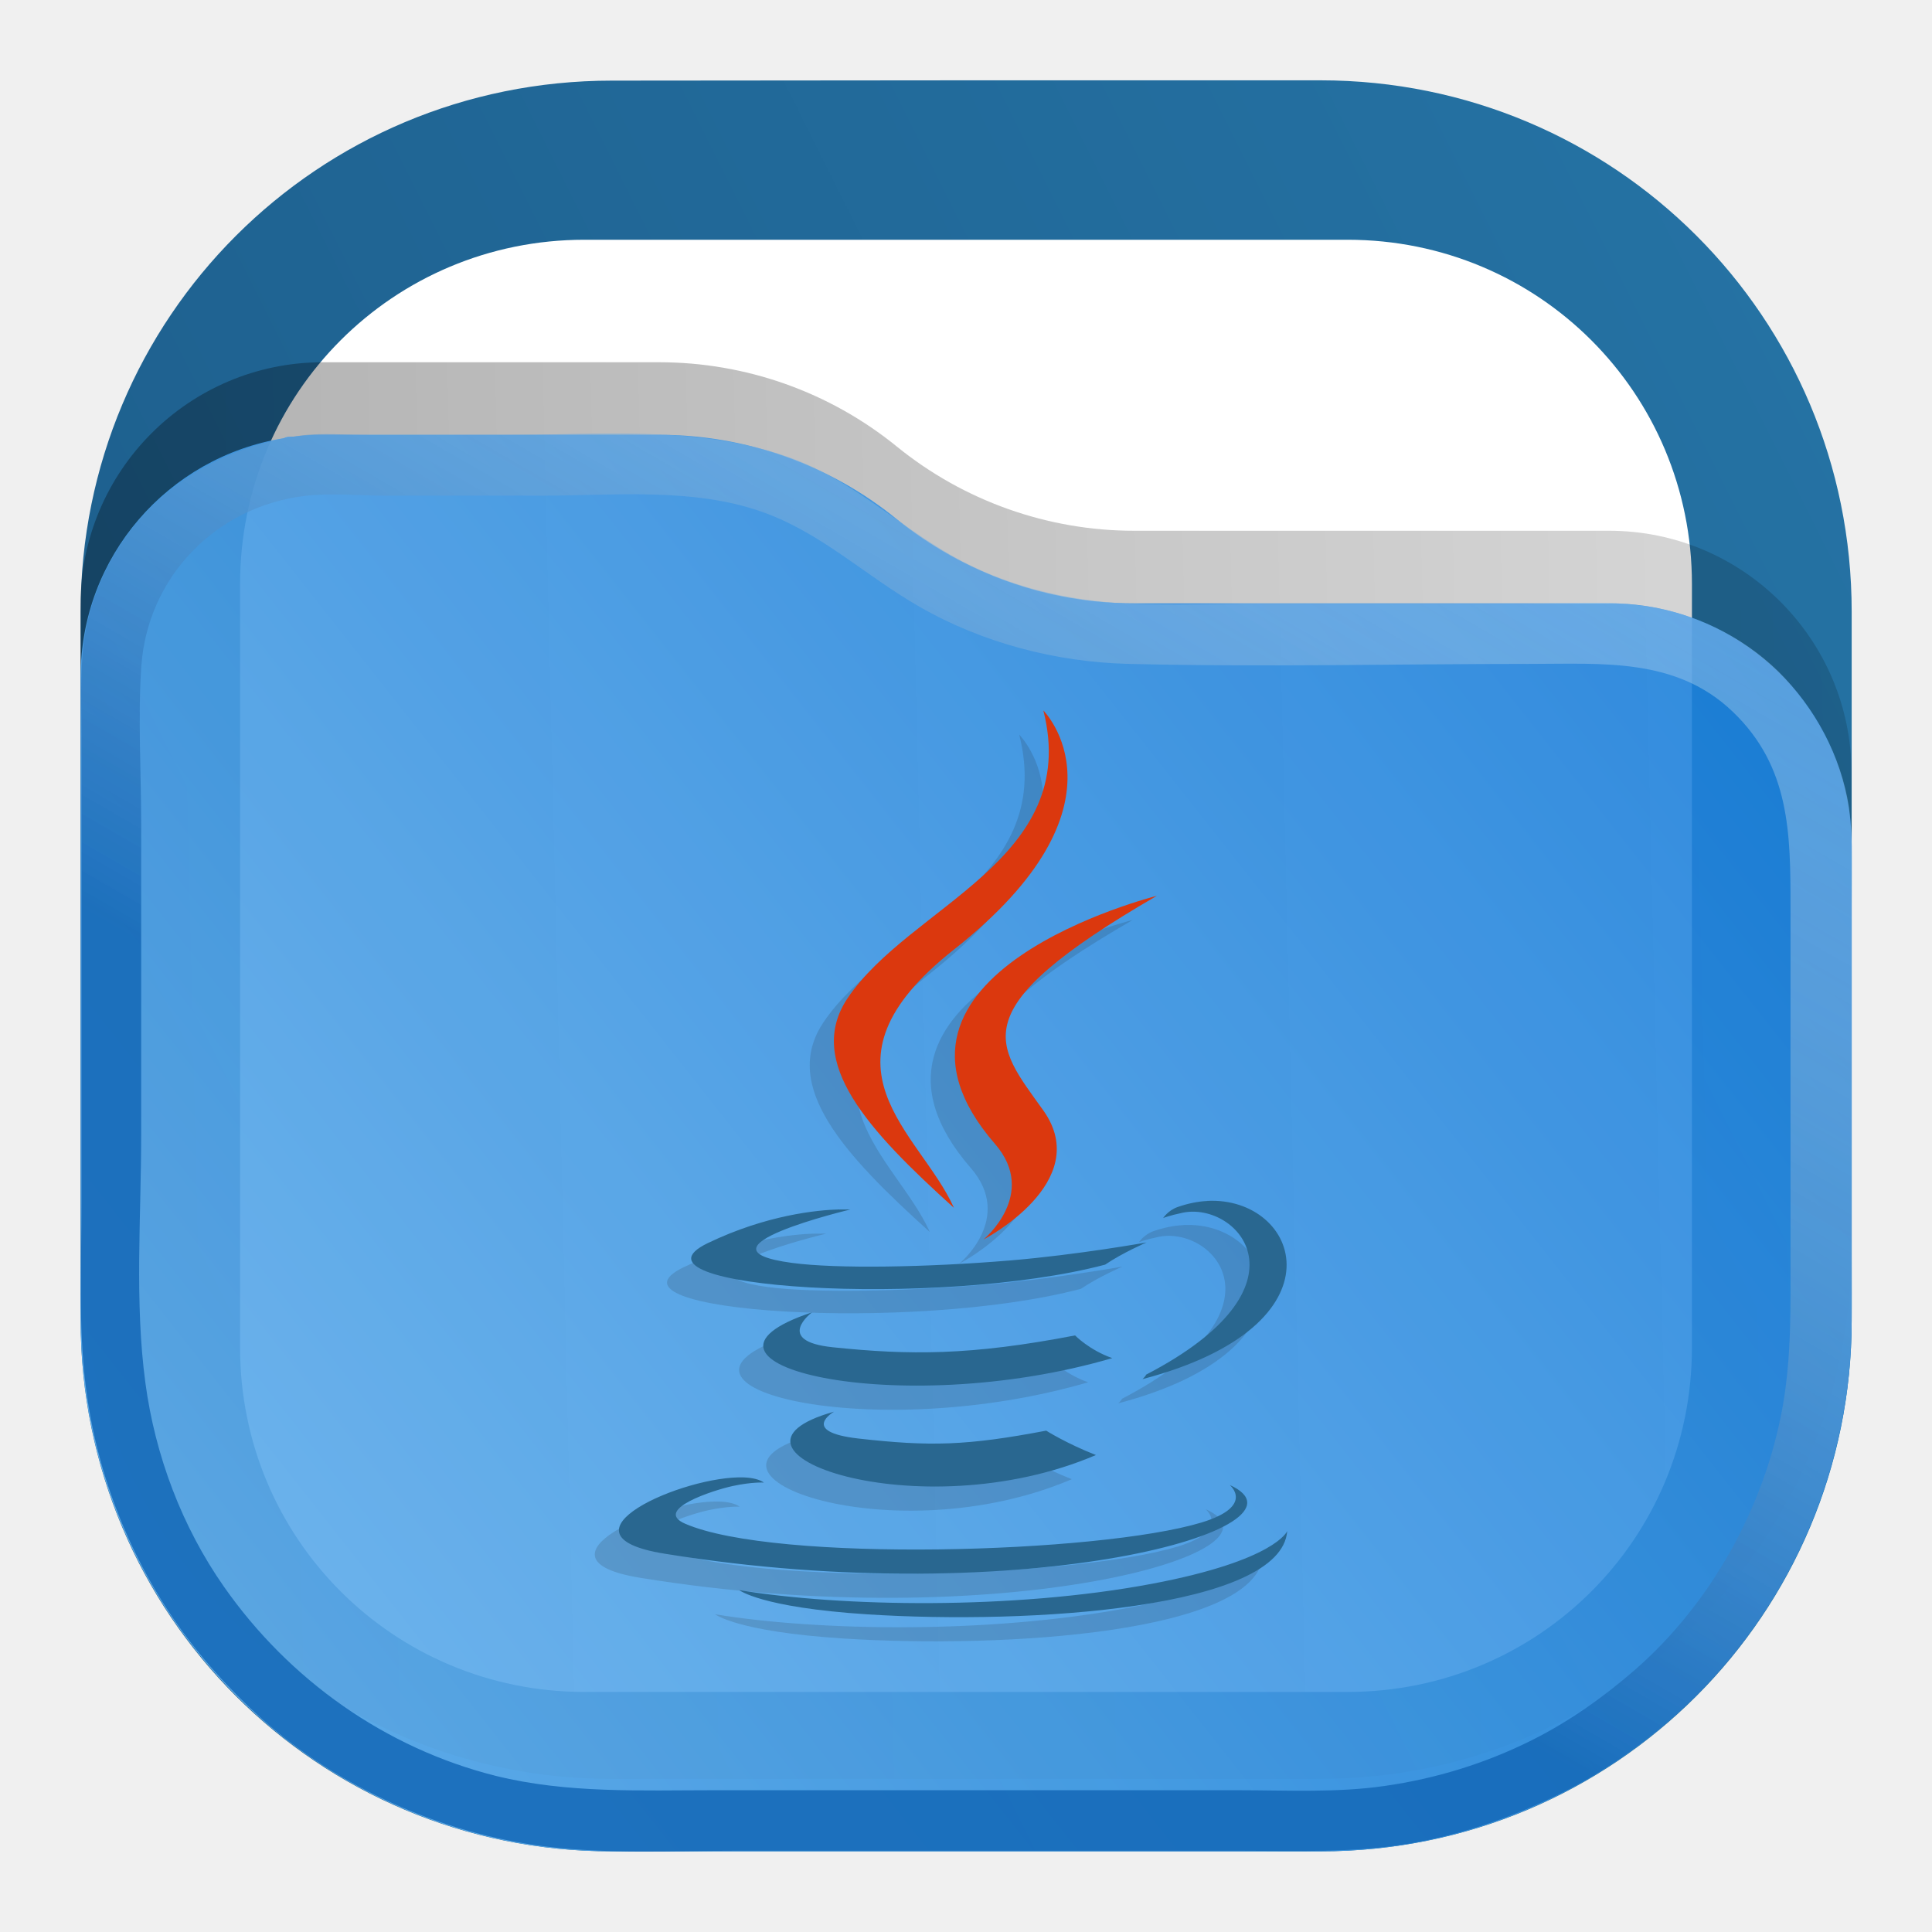
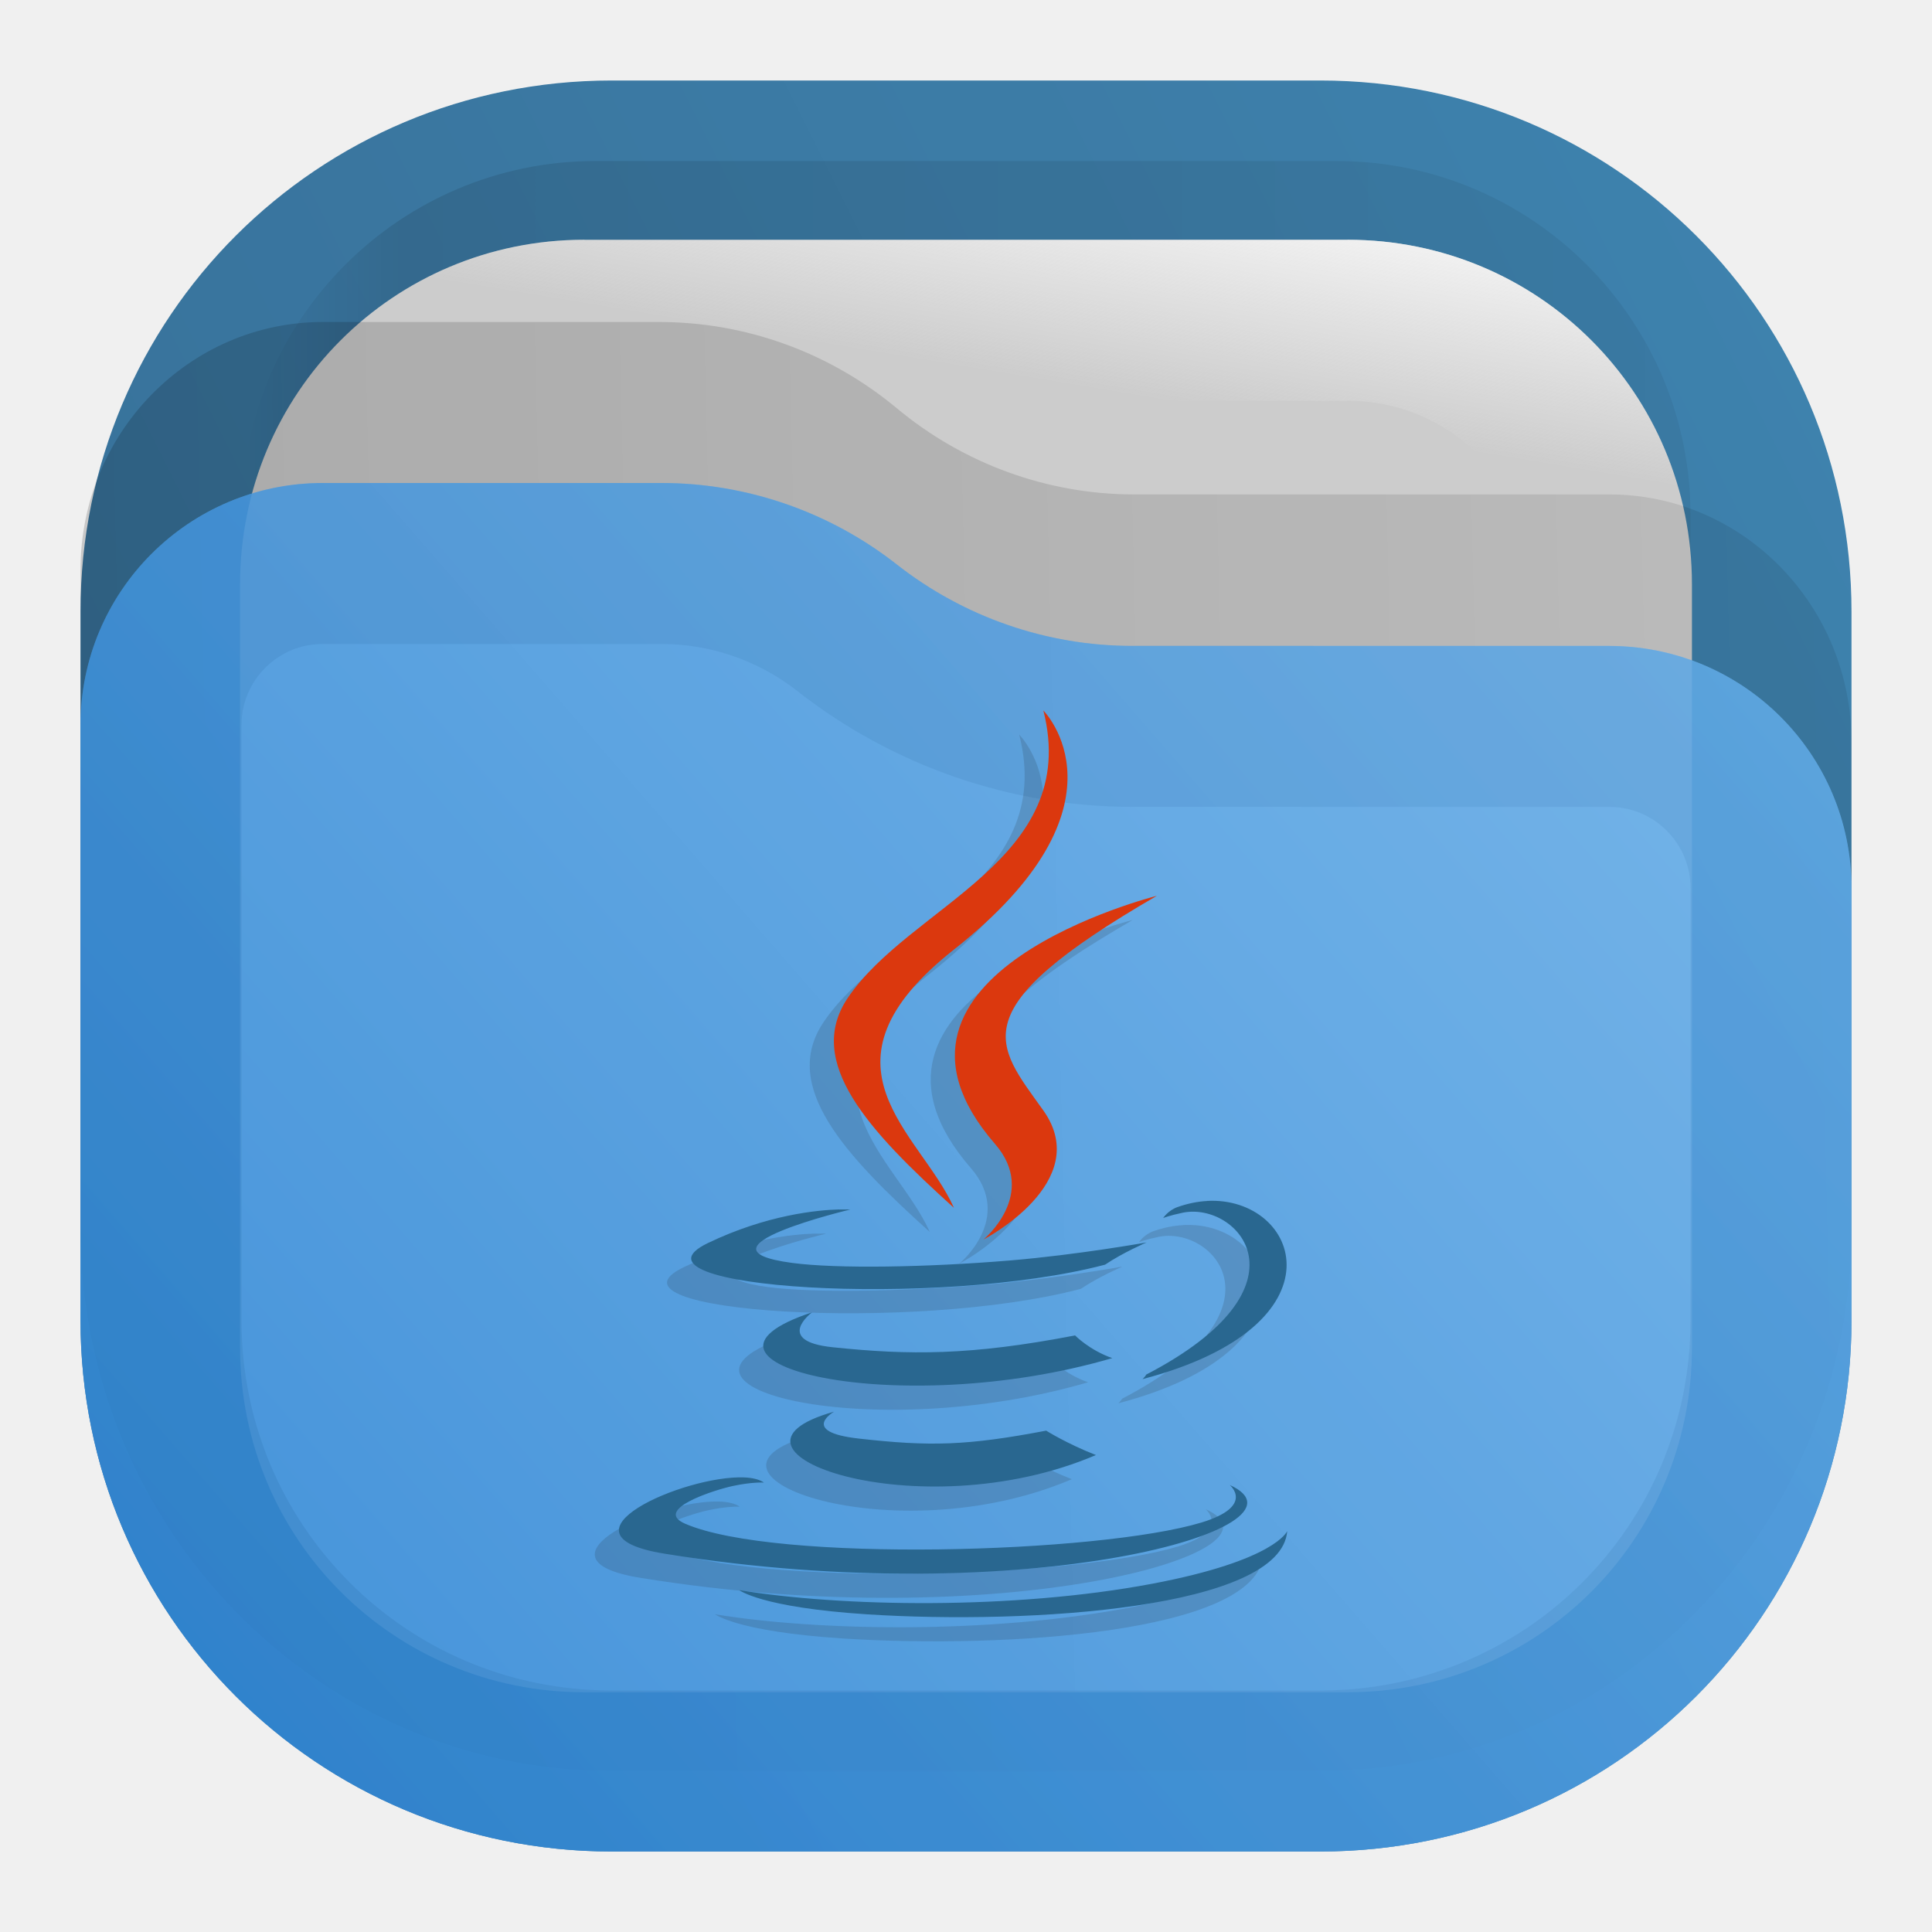
- <svg xmlns="http://www.w3.org/2000/svg" xmlns:xlink="http://www.w3.org/1999/xlink" xml:space="preserve" id="svg18" width="24" height="24" fill="none" version="1.1">
+ <svg xmlns="http://www.w3.org/2000/svg" xml:space="preserve" id="svg18" width="24" height="24" fill="none" version="1.1">
  <defs id="defs18">
    <linearGradient id="paint0_linear_211_262" x1="23" x2="1" y1="1" y2="12" gradientUnits="userSpaceOnUse">
      <stop id="stop6" stop-color="#E3C880" />
      <stop id="stop7" offset="1" stop-color="#6F5C38" />
    </linearGradient>
    <linearGradient id="paint1_linear_211_262" x1="21" x2="3" y1="4" y2="4" gradientUnits="userSpaceOnUse">
      <stop id="stop8" stop-opacity=".5" />
      <stop id="stop9" offset=".89" />
      <stop id="stop10" offset="1" stop-opacity="0" />
    </linearGradient>
    <linearGradient id="paint2_linear_211_262" x1="12" x2="11.5" y1="3" y2="8" gradientUnits="userSpaceOnUse">
      <stop id="stop11" stop-color="#DDD" />
      <stop id="stop12" offset="1" stop-color="#CCC" stop-opacity="0" />
    </linearGradient>
    <linearGradient id="paint3_linear_211_262" x1="23" x2="1.012" y1="9" y2="9.521" gradientUnits="userSpaceOnUse">
      <stop id="stop13" stop-opacity=".5" />
      <stop id="stop14" offset="1" />
    </linearGradient>
    <linearGradient id="paint4_linear_211_262" x1="23" x2="1.429" y1="5.4" y2="23.512" gradientUnits="userSpaceOnUse">
      <stop id="stop15" stop-color="#FFE795" />
      <stop id="stop16" offset="1" stop-color="#7A653E" />
    </linearGradient>
    <linearGradient id="paint5_linear_211_262" x1="15" x2="5.5" y1="5.5" y2="19.5" gradientUnits="userSpaceOnUse">
      <stop id="stop17" stop-color="#FFE795" />
      <stop id="stop18" offset="1" stop-color="#7A653E" />
    </linearGradient>
    <clipPath id="clipPath18" clipPathUnits="userSpaceOnUse" />
    <clipPath id="clipPath19" clipPathUnits="userSpaceOnUse" />
    <clipPath id="clipPath20" clipPathUnits="userSpaceOnUse" />
    <clipPath id="clipPath21" clipPathUnits="userSpaceOnUse" />
    <clipPath id="clipPath22" clipPathUnits="userSpaceOnUse" />
    <path id="SVGID_1_" d="M124.12 110.1h934.48v611.52H124.12z" />
    <defs id="defs1">
      <path id="rect18" d="M124.12 110.1h934.48v611.52H124.12z" />
    </defs>
    <linearGradient x1="23" y1="1" x2="1" y2="12" gradientUnits="userSpaceOnUse" gradientTransform="scale(0.75)" spreadMethod="pad" id="linearGradient2">
      <stop style="stop-opacity:1;stop-color:#2675a7" offset="0" id="stop1-9" />
      <stop style="stop-opacity:1;stop-color:#1d5e8c" offset="1" id="stop2-8" />
    </linearGradient>
    <linearGradient x1="21" y1="4" x2="3" y2="4" gradientUnits="userSpaceOnUse" gradientTransform="scale(0.75)" spreadMethod="pad" id="linearGradient8">
      <stop style="stop-opacity:0.438;stop-color:#000000" offset="0" id="stop6-2" />
      <stop style="stop-opacity:0.875;stop-color:#000000" offset="0.89" id="stop7-6" />
      <stop style="stop-opacity:0;stop-color:#000000" offset="1" id="stop8-7" />
    </linearGradient>
    <clipPath clipPathUnits="userSpaceOnUse" id="clipPath8-6">
      <path d="M 0,0 H 19 V 19 H 0 Z" id="path8-4" />
    </clipPath>
    <mask maskUnits="userSpaceOnUse" x="0" y="0" width="1" height="1" id="mask10-2">
      <path id="path11-2" d="M 0,0 H 18 V 18 H 0 Z" style="fill:url(#linearGradient12);fill-opacity:1;fill-rule:nonzero;stroke:none" transform="scale(1.333333)" clip-path="url(#clipPath12-1)" />
    </mask>
    <linearGradient x1="12" y1="3" x2="11.5" y2="8" gradientUnits="userSpaceOnUse" gradientTransform="matrix(0.75,0,0,-0.75,0,18)" spreadMethod="pad" id="linearGradient12">
      <stop style="stop-opacity:1;stop-color:#ffffff" offset="0" id="stop11-5" />
      <stop style="stop-opacity:0;stop-color:#ffffff" offset="1" id="stop12-9" />
    </linearGradient>
    <clipPath clipPathUnits="userSpaceOnUse" id="clipPath12-1">
      <path d="M 1,1 H 17 V 17 H 1 Z" id="path12-8" />
    </clipPath>
    <linearGradient x1="12" y1="3" x2="11.5" y2="8" gradientUnits="userSpaceOnUse" gradientTransform="matrix(0.75,0,0,-0.75,0,18)" spreadMethod="pad" id="linearGradient14">
      <stop style="stop-opacity:1;stop-color:#ffffff" offset="0" id="stop13-3" />
      <stop style="stop-opacity:1;stop-color:#cccccc" offset="1" id="stop14-9" />
    </linearGradient>
    <clipPath clipPathUnits="userSpaceOnUse" id="clipPath14-1">
      <path d="M 1,1 H 17 V 17 H 1 Z" id="path14-3" />
    </clipPath>
    <linearGradient x1="23" y1="9" x2="1.012" y2="9.521" gradientUnits="userSpaceOnUse" gradientTransform="scale(0.75)" spreadMethod="pad" id="linearGradient18">
      <stop style="stop-opacity:0.438;stop-color:#000000" offset="0" id="stop17-9" />
      <stop style="stop-opacity:0.875;stop-color:#000000" offset="1" id="stop18-7" />
    </linearGradient>
    <clipPath clipPathUnits="userSpaceOnUse" id="clipPath18-4">
      <path d="M 0,0 H 19 V 19 H 0 Z" id="path18-4" />
    </clipPath>
    <linearGradient x1="23" y1="5.4" x2="1.429" y2="23.512" gradientUnits="userSpaceOnUse" gradientTransform="scale(0.75)" spreadMethod="pad" id="linearGradient20">
      <stop style="stop-opacity:1;stop-color:#64b4f4" offset="0" id="stop19-9" />
      <stop style="stop-opacity:1;stop-color:#127bdc" offset="1" id="stop20-7" />
    </linearGradient>
    <linearGradient id="l" x1="15" x2="5.5" y1="5.5" y2="19.5" gradientUnits="userSpaceOnUse">
      <stop offset="0" stop-color="#85F8FF" style="stop-color:#f2f2f2;stop-opacity:1" id="stop10-6" />
      <stop offset="1" stop-color="#105BF6" style="stop-color:#11599c;stop-opacity:1" id="stop11-1" />
    </linearGradient>
    <style id="current-color-scheme" type="text/css">.ColorScheme-Text { color:#dedede; }</style>
-     <linearGradient xlink:href="#linearGradient8" id="linearGradient28" gradientUnits="userSpaceOnUse" gradientTransform="scale(0.75)" x1="21" y1="4" x2="3" y2="4" spreadMethod="pad" />
    <clipPath clipPathUnits="userSpaceOnUse" id="clipPath8-6-2">
      <path d="M 0,0 H 19 V 19 H 0 Z" id="path8-4-7" />
    </clipPath>
-     <linearGradient xlink:href="#linearGradient2" id="linearGradient17" gradientUnits="userSpaceOnUse" gradientTransform="matrix(0.2901365,0,0,0.290233,-0.3066398,-0.4236326)" x1="23" y1="1" x2="1" y2="12" spreadMethod="pad" />
-     <linearGradient xlink:href="#linearGradient13" id="linearGradient10" gradientUnits="userSpaceOnUse" gradientTransform="scale(0.75)" x1="23" y1="9" x2="1.012" y2="9.521" spreadMethod="pad" />
    <linearGradient x1="23" y1="9" x2="1.012" y2="9.521" gradientUnits="userSpaceOnUse" gradientTransform="scale(0.75)" spreadMethod="pad" id="linearGradient13">
      <stop style="stop-opacity:0.438;stop-color:#000000" offset="0" id="stop12-8" />
      <stop style="stop-color:#000000;stop-opacity:0.875;" offset="1" id="stop13-1" />
    </linearGradient>
    <clipPath clipPathUnits="userSpaceOnUse" id="clipPath18-4-3">
      <path d="M 0,0 H 19 V 19 H 0 Z" id="path18-4-6" />
    </clipPath>
-     <linearGradient xlink:href="#linearGradient15" id="linearGradient31" gradientUnits="userSpaceOnUse" gradientTransform="matrix(0.2645833,0,0,0.2645833,3.3333333e-7,-1.7119e-4)" x1="22.793" y1="5.679" x2="3.271" y2="21.067" spreadMethod="pad" />
    <linearGradient x1="23" y1="5.4" x2="1.429" y2="23.512" gradientUnits="userSpaceOnUse" gradientTransform="scale(0.75)" spreadMethod="pad" id="linearGradient15">
      <stop style="stop-color:#127bdc;stop-opacity:1;" offset="0" id="stop14-99" />
      <stop style="stop-color:#64b4f4;stop-opacity:1;" offset="1" id="stop15-7" />
    </linearGradient>
-     <linearGradient xlink:href="#linearGradient23" id="linearGradient24" x1="14.28" y1="4.978" x2="16.035" y2="1.938" gradientUnits="userSpaceOnUse" gradientTransform="translate(-10.58333)" />
-     <linearGradient id="linearGradient23">
-       <stop style="stop-color:#1468b7;stop-opacity:0.988;" offset="0" id="stop23" />
-       <stop style="stop-color:#add1ef;stop-opacity:0.48;" offset="1" id="stop24" />
+     <linearGradient id="paint0_linear_0_1" x1="24.062" y1="-0.504" x2="-0.066" y2="11.556" gradientUnits="userSpaceOnUse">
+       <stop stop-color="#2675A7" id="stop6-6" />
+       <stop offset="1" stop-color="#1D5E8C" id="stop7-8" />
+     </linearGradient>
+     <linearGradient id="paint1_linear_0_1" x1="21" y1="3.75" x2="3" y2="3.75" gradientUnits="userSpaceOnUse">
+       <stop stop-opacity="0.5" id="stop8-3" />
+       <stop offset="0.89" id="stop9-8" />
+       <stop offset="1" stop-opacity="0" id="stop10-3" />
+     </linearGradient>
+     <linearGradient id="paint2_linear_0_1" x1="21" y1="3" x2="20.5" y2="6" gradientUnits="userSpaceOnUse">
+       <stop stop-color="#FAFAFA" id="stop11-3" />
+       <stop offset="1" stop-color="#FAFAFA" stop-opacity="0" id="stop12-3" />
+     </linearGradient>
+     <linearGradient id="paint3_linear_0_1" x1="23" y1="8.603" x2="1.011" y2="9.112" gradientUnits="userSpaceOnUse">
+       <stop stop-opacity="0.438" id="stop13-8" />
+       <stop offset="1" stop-opacity="0.875" id="stop14-0" />
+     </linearGradient>
+     <linearGradient id="paint4_linear_0_1" x1="1" y1="23" x2="21.931" y2="4.773" gradientUnits="userSpaceOnUse">
+       <stop stop-color="#318CDE" id="stop15-4" />
+       <stop offset="1" stop-color="#70B7F1" id="stop16-7" />
+     </linearGradient>
+     <linearGradient id="paint5_linear_0_1" x1="1" y1="22.956" x2="21.934" y2="4.773" gradientUnits="userSpaceOnUse">
+       <stop stop-color="#1E71BD" id="stop17-6" />
+       <stop offset="1" stop-color="#559CD9" id="stop18-8" />
    </linearGradient>
  </defs>
  <style id="style1" type="text/css">.st1{fill:#5582a1}.st2{fill:#f49734}</style>
  <g id="g27" transform="matrix(1.03155 0 0 1.03155 -.37 -.03)">
    <path id="path1" d="M39.81 1.707c.806 3.177-2.845 4.14-4.163 6.12-.897 1.348.441 2.796 2.266 4.442-.712-1.608-3.125-3.015 0-5.484 3.896-3.076 1.896-5.078 1.896-5.078zm2.412 3.933c0-.001-6.592 1.643-3.445 5.27.93 1.068-.242 2.033-.242 2.033s2.356-1.217 1.274-2.741c-1.011-1.421-1.786-2.128 2.413-4.562zm1.066 6.482c-.202.01-.416.05-.632.127-.202.072-.308.236-.308.236s.128-.05.414-.11c1.165-.242 2.835 1.56-.776 3.434-.017.045-.07.096-.072.1 4.37-1.15 3.325-3.886 1.374-3.787zm-7.815.178c-.46.012-1.54.113-2.792.718-1.977.955 4.888 1.389 8.44.454.37-.25.882-.468.882-.468s-1.457.258-2.905.38c-1.772.148-3.672.178-4.626.05-2.26-.3 1.24-1.13 1.24-1.13s-.086-.008-.24-.004zm-.578 2.187c-3.259 1.082 1.816 2.308 6.37.977-.485-.172-.793-.481-.793-.481-2.226.427-3.513.411-5.143.242-1.259-.13-.434-.738-.434-.738zm.462 2.105c-2.961.828 1.799 2.536 5.57.92-.619-.24-1.06-.517-1.06-.517-1.68.318-2.46.345-3.984.171-1.26-.144-.526-.574-.526-.574zm-1.914 1.398c-1.272-.05-4.16 1.22-1.695 1.62 7.683 1.246 14.007-.56 12.015-1.46 0 0 .542.45-.602.796-2.175.66-9.05.859-10.962.028-.687-.299.6-.713 1.005-.8.423-.092.666-.078.666-.078-.095-.068-.245-.1-.427-.106zm11.54 1.14s-.243.621-2.864 1.115c-2.959.557-6.611.494-8.775.137-.002.002.443.365 2.72.512 3.466.221 8.792-.122 8.919-1.763z" class="st1" clip-path="url(#clipPath22)" style="opacity:.15;fill:#1a1a1a;fill-opacity:1;stroke-width:.031" transform="matrix(.57157 0 0 .57157 -10.096 7.724)" />
    <path id="path2" d="M38.778 10.91c.93 1.07-.244 2.032-.244 2.032s2.357-1.217 1.276-2.741c-1.012-1.421-1.787-2.126 2.411-4.56 0-.002-6.59 1.643-3.443 5.27z" class="st2" clip-path="url(#clipPath21)" style="fill:#db380e;fill-opacity:1;stroke-width:.031" transform="matrix(.57157 0 0 .57157 -9.787 7.47)" />
    <path id="path4-7" d="M39.81 1.708s2 2.001-1.897 5.077c-3.125 2.469-.713 3.875-.002 5.483-1.825-1.646-3.162-3.095-2.265-4.442 1.318-1.98 4.97-2.941 4.163-6.118Z" class="st2" clip-path="url(#clipPath19)" style="fill:#db380e;fill-opacity:1;stroke-width:.031" transform="matrix(.57157 0 0 .57157 -9.787 7.47)" />
    <path id="path27" d="M43.288 12.122c-.202.01-.416.05-.632.127-.202.072-.308.236-.308.236s.128-.05.414-.11c1.165-.242 2.835 1.56-.776 3.434-.017.045-.07.096-.072.1 4.37-1.15 3.325-3.886 1.374-3.787zm-7.815.178c-.46.012-1.54.113-2.792.718-1.977.955 4.888 1.389 8.44.454.37-.25.882-.468.882-.468s-1.457.258-2.905.38c-1.772.148-3.672.178-4.626.05-2.26-.3 1.24-1.13 1.24-1.13s-.086-.008-.24-.004zm-.578 2.187c-3.259 1.082 1.816 2.308 6.37.977-.485-.172-.793-.481-.793-.481-2.226.427-3.513.411-5.143.242-1.259-.13-.434-.738-.434-.738zm.462 2.105c-2.961.828 1.799 2.536 5.57.92-.619-.24-1.06-.517-1.06-.517-1.68.318-2.46.345-3.984.171-1.26-.144-.526-.574-.526-.574zm-1.914 1.398c-1.272-.05-4.16 1.22-1.695 1.62 7.683 1.246 14.007-.56 12.015-1.46 0 0 .542.45-.602.796-2.175.66-9.05.859-10.962.028-.687-.299.6-.713 1.005-.8.423-.092.666-.078.666-.078-.095-.068-.245-.1-.427-.106zm11.54 1.14s-.243.621-2.864 1.115c-2.959.557-6.611.494-8.775.137-.002.002.443.365 2.72.512 3.466.221 8.792-.122 8.919-1.763z" class="st1" clip-path="url(#clipPath22)" style="fill:#296790;fill-opacity:1;stroke-width:.031" transform="matrix(.57157 0 0 .57157 -9.787 7.47)" />
  </g>
-   <g id="g24" transform="scale(3.779528)">
-     <path d="m 5.551,1.688 h 6.898 c 1.828,0 3.301,1.472 3.301,3.3 v 6.899 c 0,1.828 -1.473,3.301 -3.301,3.301 H 5.551 C 3.723,15.188 2.25,13.715 2.25,11.887 V 4.988 c 0,-1.828 1.473,-3.3 3.301,-3.3 z" transform="matrix(0.3527778,0,0,0.3527778,3.6666667e-7,-2.18e-5)" style="fill:url(#linearGradient28);stroke:none" opacity="0.125" clip-path="url(#clipPath8-6-2)" id="path9-5" />
-     <path id="path17" style="fill:url(#linearGradient17);stroke:none;stroke-width:0.353" d="m 2.011,0.265 c -0.967,0 -1.746,0.778 -1.746,1.746 V 4.339 c 0,0.967 0.779,1.746 1.746,1.746 h 2.329 c 0.967,0 1.746,-0.779 1.746,-1.746 V 2.01 c 0,-0.967 -0.779,-1.746 -1.746,-1.746 h -1.164 z" />
-     <path id="path40" d="m 1.921,0.788 h 2.508 c 0.628,0 1.132,0.504 1.132,1.132 v 2.509 c 0,0.628 -0.504,1.132 -1.132,1.132 h -2.508 c -0.628,0 -1.132,-0.504 -1.132,-1.132 V 1.92 c 0,-0.628 0.504,-1.132 1.132,-1.132 z" style="fill:#ffffff;fill-opacity:1;fill-rule:nonzero;stroke:none;stroke-width:0.353" />
-     <path d="m 0.75,5.633 c 0,-1.246 1.012,-2.258 2.258,-2.258 h 3.133 c 0.808,0 1.589,0.277 2.214,0.785 0.625,0.508 1.407,0.785 2.211,0.785 h 4.426 c 1.246,0 2.258,1.012 2.258,2.258 v 4.422 c 0,2.734 -2.215,4.949 -4.949,4.949 H 5.699 c -2.734,0 -4.949,-2.215 -4.949,-4.949 z" transform="matrix(0.3527778,0,0,0.3527778,3.6666667e-7,-2.18e-5)" style="opacity:0.35;fill:url(#linearGradient10);stroke:none" opacity="0.125" clip-path="url(#clipPath18-4-3)" id="path10" />
-     <path id="path20-9" style="opacity:0.875;fill:url(#linearGradient31);stroke:none;stroke-width:0.353" d="m 1.061,1.429 c -0.032,0 -0.064,0.002 -0.096,0.006 -0.002,1.906e-4 -0.017,3.166e-4 -0.018,5.167e-4 -0.006,9.612e-4 -0.011,0.003 -0.016,0.005 C 0.553,1.502 0.265,1.829 0.265,2.224 V 4.339 c 0,0.964 0.782,1.746 1.746,1.746 h 2.329 c 0.964,0 1.746,-0.782 1.746,-1.746 V 2.779 c 0,-0.44 -0.357,-0.796 -0.796,-0.796 H 3.727 c -0.284,0 -0.559,-0.098 -0.78,-0.277 C 2.727,1.527 2.451,1.429 2.166,1.429 H 1.611 Z" />
-     <path style="opacity:0.875;fill:url(#linearGradient24);fill-opacity:1;stroke:none;stroke-width:1" d="m 0.986,1.432 c -0.329,0.044 -0.607,0.261 -0.693,0.589 -0.034,0.129 -0.025,0.264 -0.025,0.397 v 0.587 0.946 c 0,0.202 -0.011,0.407 0.014,0.607 0.034,0.274 0.136,0.541 0.292,0.768 0.082,0.119 0.178,0.225 0.285,0.322 0.257,0.23 0.592,0.378 0.934,0.421 0.204,0.025 0.414,0.014 0.62,0.014 h 0.901 0.768 c 0.181,0 0.362,0.007 0.541,-0.022 0.181,-0.03 0.352,-0.089 0.516,-0.171 0.135,-0.068 0.259,-0.156 0.372,-0.256 0.302,-0.27 0.498,-0.647 0.557,-1.046 0.023,-0.155 0.018,-0.311 0.018,-0.467 V 3.48 2.996 c 0,-0.114 0.006,-0.23 -0.009,-0.343 C 6.051,2.485 5.965,2.326 5.845,2.207 5.724,2.089 5.562,2.011 5.394,1.99 c -0.122,-0.016 -0.249,-0.006 -0.372,-0.006 H 4.151 c -0.147,0 -0.295,0.006 -0.442,-1.681e-4 -0.202,-0.009 -0.405,-0.057 -0.583,-0.159 -0.183,-0.105 -0.33,-0.25 -0.533,-0.322 -0.301,-0.107 -0.631,-0.073 -0.946,-0.073 h -0.434 c -0.074,0 -0.154,-0.008 -0.227,0.002 m 0.016,0.198 c 0.086,-0.01 0.178,-8.006e-4 0.264,-8.006e-4 h 0.516 c 0.237,0 0.491,-0.027 0.719,0.052 0.198,0.069 0.342,0.211 0.521,0.313 0.207,0.119 0.448,0.182 0.686,0.188 0.44,0.011 0.882,6.42e-5 1.322,6.42e-5 0.237,0 0.479,-0.021 0.665,0.157 0.189,0.181 0.19,0.401 0.19,0.644 V 3.484 4.116 c 0,0.171 0.004,0.339 -0.026,0.508 -0.059,0.328 -0.234,0.645 -0.486,0.865 -0.104,0.09 -0.215,0.169 -0.339,0.231 -0.152,0.076 -0.315,0.126 -0.483,0.15 -0.159,0.023 -0.323,0.014 -0.483,0.014 h -0.748 -0.975 c -0.24,0 -0.48,0.011 -0.715,-0.047 -0.363,-0.091 -0.68,-0.316 -0.894,-0.622 -0.138,-0.197 -0.226,-0.431 -0.258,-0.669 -0.036,-0.266 -0.014,-0.546 -0.014,-0.814 V 2.707 c 0,-0.171 -0.011,-0.346 3.69e-4,-0.516 0.02,-0.294 0.245,-0.526 0.537,-0.561 z" id="path23" />
+   <path opacity="0.875" d="M 7.6,1 C 3.944,1 1,3.942 1,7.598 V 16.4 C 1,20.056 3.944,23 7.6,23 H 16.4 C 20.056,23 23,20.056 23,16.4 V 7.598 C 23,3.942 20.056,1 16.4,1 H 12 Z" fill="url(#paint0_linear_0_1)" id="path1-6" style="fill:url(#paint0_linear_0_1)" />
+   <rect opacity="0.125" x="3" y="2" width="18" height="18" rx="4.4" fill="url(#paint1_linear_0_1)" fill-opacity="0.875" id="rect1" style="fill:url(#paint1_linear_0_1)" />
+   <path d="M 7.26,2.979 H 16.74 c 2.373,0 4.278,1.905 4.278,4.28 v 9.483 c 0,2.374 -1.905,4.28 -4.278,4.28 H 7.26 c -2.373,0 -4.278,-1.905 -4.278,-4.28 V 7.258 c 0,-2.374 1.905,-4.28 4.278,-4.28 z" fill="#cccccc" id="path2-8" />
+   <path fill-rule="evenodd" clip-rule="evenodd" d="M 16.74,4.979 H 7.26 c -1.268,0 -2.278,1.009 -2.278,2.28 v 9.483 c 0,1.27 1.01,2.28 2.278,2.28 H 16.74 c 1.268,0 2.278,-1.009 2.278,-2.28 V 7.258 c 0,-1.27 -1.01,-2.28 -2.278,-2.28 z m 0,-2 H 7.26 c -2.373,0 -4.278,1.905 -4.278,4.28 v 9.483 c 0,2.374 1.905,4.28 4.278,4.28 H 16.74 c 2.373,0 4.278,-1.905 4.278,-4.28 V 7.258 c 0,-2.374 -1.905,-4.28 -4.278,-4.28 z" fill="url(#paint2_linear_0_1)" id="path3-7" style="fill:url(#paint2_linear_0_1)" />
+   <path opacity="0.25" d="M 1,7.079 C 1,5.38 2.349,4 4.011,4 H 8.188 c 1.077,0 2.119,0.378 2.952,1.071 0.833,0.693 1.876,1.071 2.948,1.071 h 5.901 C 21.651,6.141 23,7.521 23,9.22 v 6.03 C 23,18.979 20.047,22 16.401,22 H 7.599 C 3.953,22 1,18.979 1,15.251 Z" fill="url(#paint3_linear_0_1)" fill-opacity="0.75" id="path4-9" style="fill:url(#paint3_linear_0_1)" />
+   <g opacity="0.875" id="g6">
+     <path d="M 23,11.032 C 23,9.37 21.653,8.024 19.992,8.024 h -5.929 c -1.058,0 -2.09,-0.358 -2.923,-1.012 C 10.308,6.358 9.276,6 8.218,6 H 4.008 C 2.347,6 1,7.347 1,9.008 V 16.4 C 1,20.056 3.944,23 7.6,23 H 16.4 C 20.055,23 22.997,20.059 23,16.405 Z" fill="url(#paint4_linear_0_1)" id="path5" style="fill:url(#paint4_linear_0_1)" />
+     <path d="M 19.992,9.024 C 21.101,9.024 22,9.923 22,11.032 v 5.373 C 21.998,19.506 19.503,22 16.4,22 H 7.6 C 4.496,22 2,19.504 2,16.4 V 9.008 C 2,7.899 2.899,7 4.008,7 H 8.218 c 0.833,0 1.648,0.283 2.305,0.798 1.008,0.791 2.257,1.225 3.54,1.225 z" stroke="url(#paint5_linear_0_1)" stroke-opacity="0.375" stroke-width="2" id="path6" style="stroke:url(#paint5_linear_0_1)" />
  </g>
  <g id="g1" transform="translate(-20)">
    <path id="path3" style="opacity:0.15;fill:#1a1a1a;fill-opacity:1;stroke-width:1" class="ColorScheme-Text" d="m 34.697,15.219 c -0.118,0.006 -0.242,0.031 -0.368,0.075 -0.119,0.042 -0.18,0.137 -0.18,0.137 0,0 0.075,-0.031 0.242,-0.066 0.682,-0.143 1.661,0.913 -0.453,2.011 -0.011,0.026 -0.045,0.054 -0.045,0.056 2.557,-0.672 1.945,-2.273 0.804,-2.214 z m -4.571,0.105 c -0.269,0.007 -0.901,0.066 -1.635,0.419 -1.155,0.559 2.859,0.815 4.937,0.267 0.216,-0.147 0.515,-0.276 0.515,-0.276 0,0 -0.85,0.153 -1.697,0.224 -1.036,0.086 -2.15,0.105 -2.708,0.03 -1.322,-0.176 0.725,-0.663 0.725,-0.663 0,0 -0.047,-0.002 -0.137,10e-7 z m -0.338,1.278 c -1.909,0.633 1.061,1.35 3.729,0.569 -0.284,-0.099 -0.462,-0.282 -0.462,-0.282 -1.302,0.251 -2.059,0.246 -3.011,0.147 -0.737,-0.077 -0.256,-0.434 -0.256,-0.434 z m 0.271,1.235 c -1.731,0.484 1.051,1.481 3.255,0.538 -0.361,-0.141 -0.618,-0.303 -0.618,-0.303 -0.983,0.187 -1.439,0.199 -2.332,0.098 -0.737,-0.084 -0.304,-0.333 -0.304,-0.333 z m -1.116,0.816 c -0.744,-0.029 -2.432,0.714 -0.99,0.947 4.491,0.73 8.189,-0.328 7.023,-0.853 0,0 0.319,0.262 -0.35,0.466 -1.273,0.385 -5.297,0.501 -6.415,0.015 -0.402,-0.174 0.353,-0.417 0.59,-0.468 0.246,-0.053 0.389,-0.043 0.389,-0.043 -0.056,-0.039 -0.142,-0.06 -0.248,-0.064 z m 6.747,0.667 c 0,0 -0.143,0.364 -1.678,0.654 -1.731,0.326 -3.864,0.288 -5.129,0.079 0,-0.002 0.259,0.215 1.592,0.301 2.028,0.13 5.143,-0.075 5.215,-1.034 z" />
    <path id="path1-1" style="fill:#296790;fill-opacity:1;stroke-width:1" class="ColorScheme-Text" d="m 34.997,14.919 c -0.118,0.006 -0.242,0.031 -0.368,0.075 -0.119,0.042 -0.18,0.137 -0.18,0.137 0,0 0.075,-0.031 0.242,-0.066 0.682,-0.143 1.661,0.913 -0.453,2.011 -0.011,0.026 -0.045,0.054 -0.045,0.056 2.557,-0.672 1.945,-2.273 0.804,-2.214 z m -4.571,0.105 c -0.269,0.007 -0.901,0.066 -1.635,0.419 -1.155,0.559 2.859,0.815 4.937,0.267 0.216,-0.147 0.515,-0.276 0.515,-0.276 0,0 -0.85,0.153 -1.697,0.224 -1.036,0.086 -2.15,0.105 -2.708,0.03 -1.322,-0.176 0.725,-0.663 0.725,-0.663 0,0 -0.047,-0.002 -0.137,10e-7 z m -0.338,1.278 c -1.909,0.633 1.061,1.35 3.729,0.569 -0.284,-0.099 -0.462,-0.282 -0.462,-0.282 -1.302,0.251 -2.059,0.246 -3.011,0.147 -0.737,-0.077 -0.256,-0.434 -0.256,-0.434 z m 0.271,1.235 c -1.731,0.484 1.051,1.481 3.255,0.538 -0.361,-0.141 -0.618,-0.303 -0.618,-0.303 -0.983,0.187 -1.439,0.199 -2.332,0.098 -0.737,-0.084 -0.304,-0.333 -0.304,-0.333 z m -1.116,0.816 c -0.744,-0.029 -2.432,0.714 -0.99,0.947 4.491,0.73 8.189,-0.328 7.023,-0.853 0,0 0.319,0.262 -0.35,0.466 -1.273,0.385 -5.297,0.501 -6.415,0.015 -0.402,-0.174 0.353,-0.417 0.59,-0.468 0.246,-0.053 0.389,-0.043 0.389,-0.043 -0.056,-0.039 -0.142,-0.06 -0.248,-0.064 z m 6.747,0.667 c 0,0 -0.143,0.364 -1.678,0.654 -1.731,0.326 -3.864,0.288 -5.129,0.079 0,-0.002 0.259,0.215 1.592,0.301 2.028,0.13 5.143,-0.075 5.215,-1.034 z" />
    <path d="m 32.661,9.126 c 0.473,1.858 -1.662,2.422 -2.434,3.577 -0.526,0.79 0.256,1.638 1.323,2.601 -0.418,-0.939 -1.828,-1.765 0,-3.208 C 33.831,10.296 32.661,9.126 32.661,9.126 Z m 1.41,2.302 c 0.002,0 -3.852,0.962 -2.011,3.082 0.543,0.625 -0.143,1.188 -0.143,1.188 0,0 1.378,-0.712 0.744,-1.603 -0.592,-0.831 -1.045,-1.244 1.41,-2.667 z" style="color:#dedede;opacity:0.15;fill:#1a1a1a;fill-opacity:1;stroke-width:1" id="path4" />
    <path d="m 32.961,8.826 c 0.473,1.858 -1.662,2.422 -2.434,3.577 -0.526,0.79 0.256,1.638 1.323,2.601 -0.418,-0.939 -1.828,-1.765 0,-3.208 2.281,-1.799 1.111,-2.97 1.111,-2.97 z m 1.41,2.302 c 0.002,0 -3.852,0.962 -2.011,3.082 0.543,0.625 -0.143,1.188 -0.143,1.188 0,0 1.378,-0.712 0.744,-1.603 -0.592,-0.831 -1.045,-1.244 1.41,-2.667 z" style="color:#dedede;fill:#db380e;fill-opacity:1;stroke-width:1" id="path1-4" />
  </g>
</svg>
